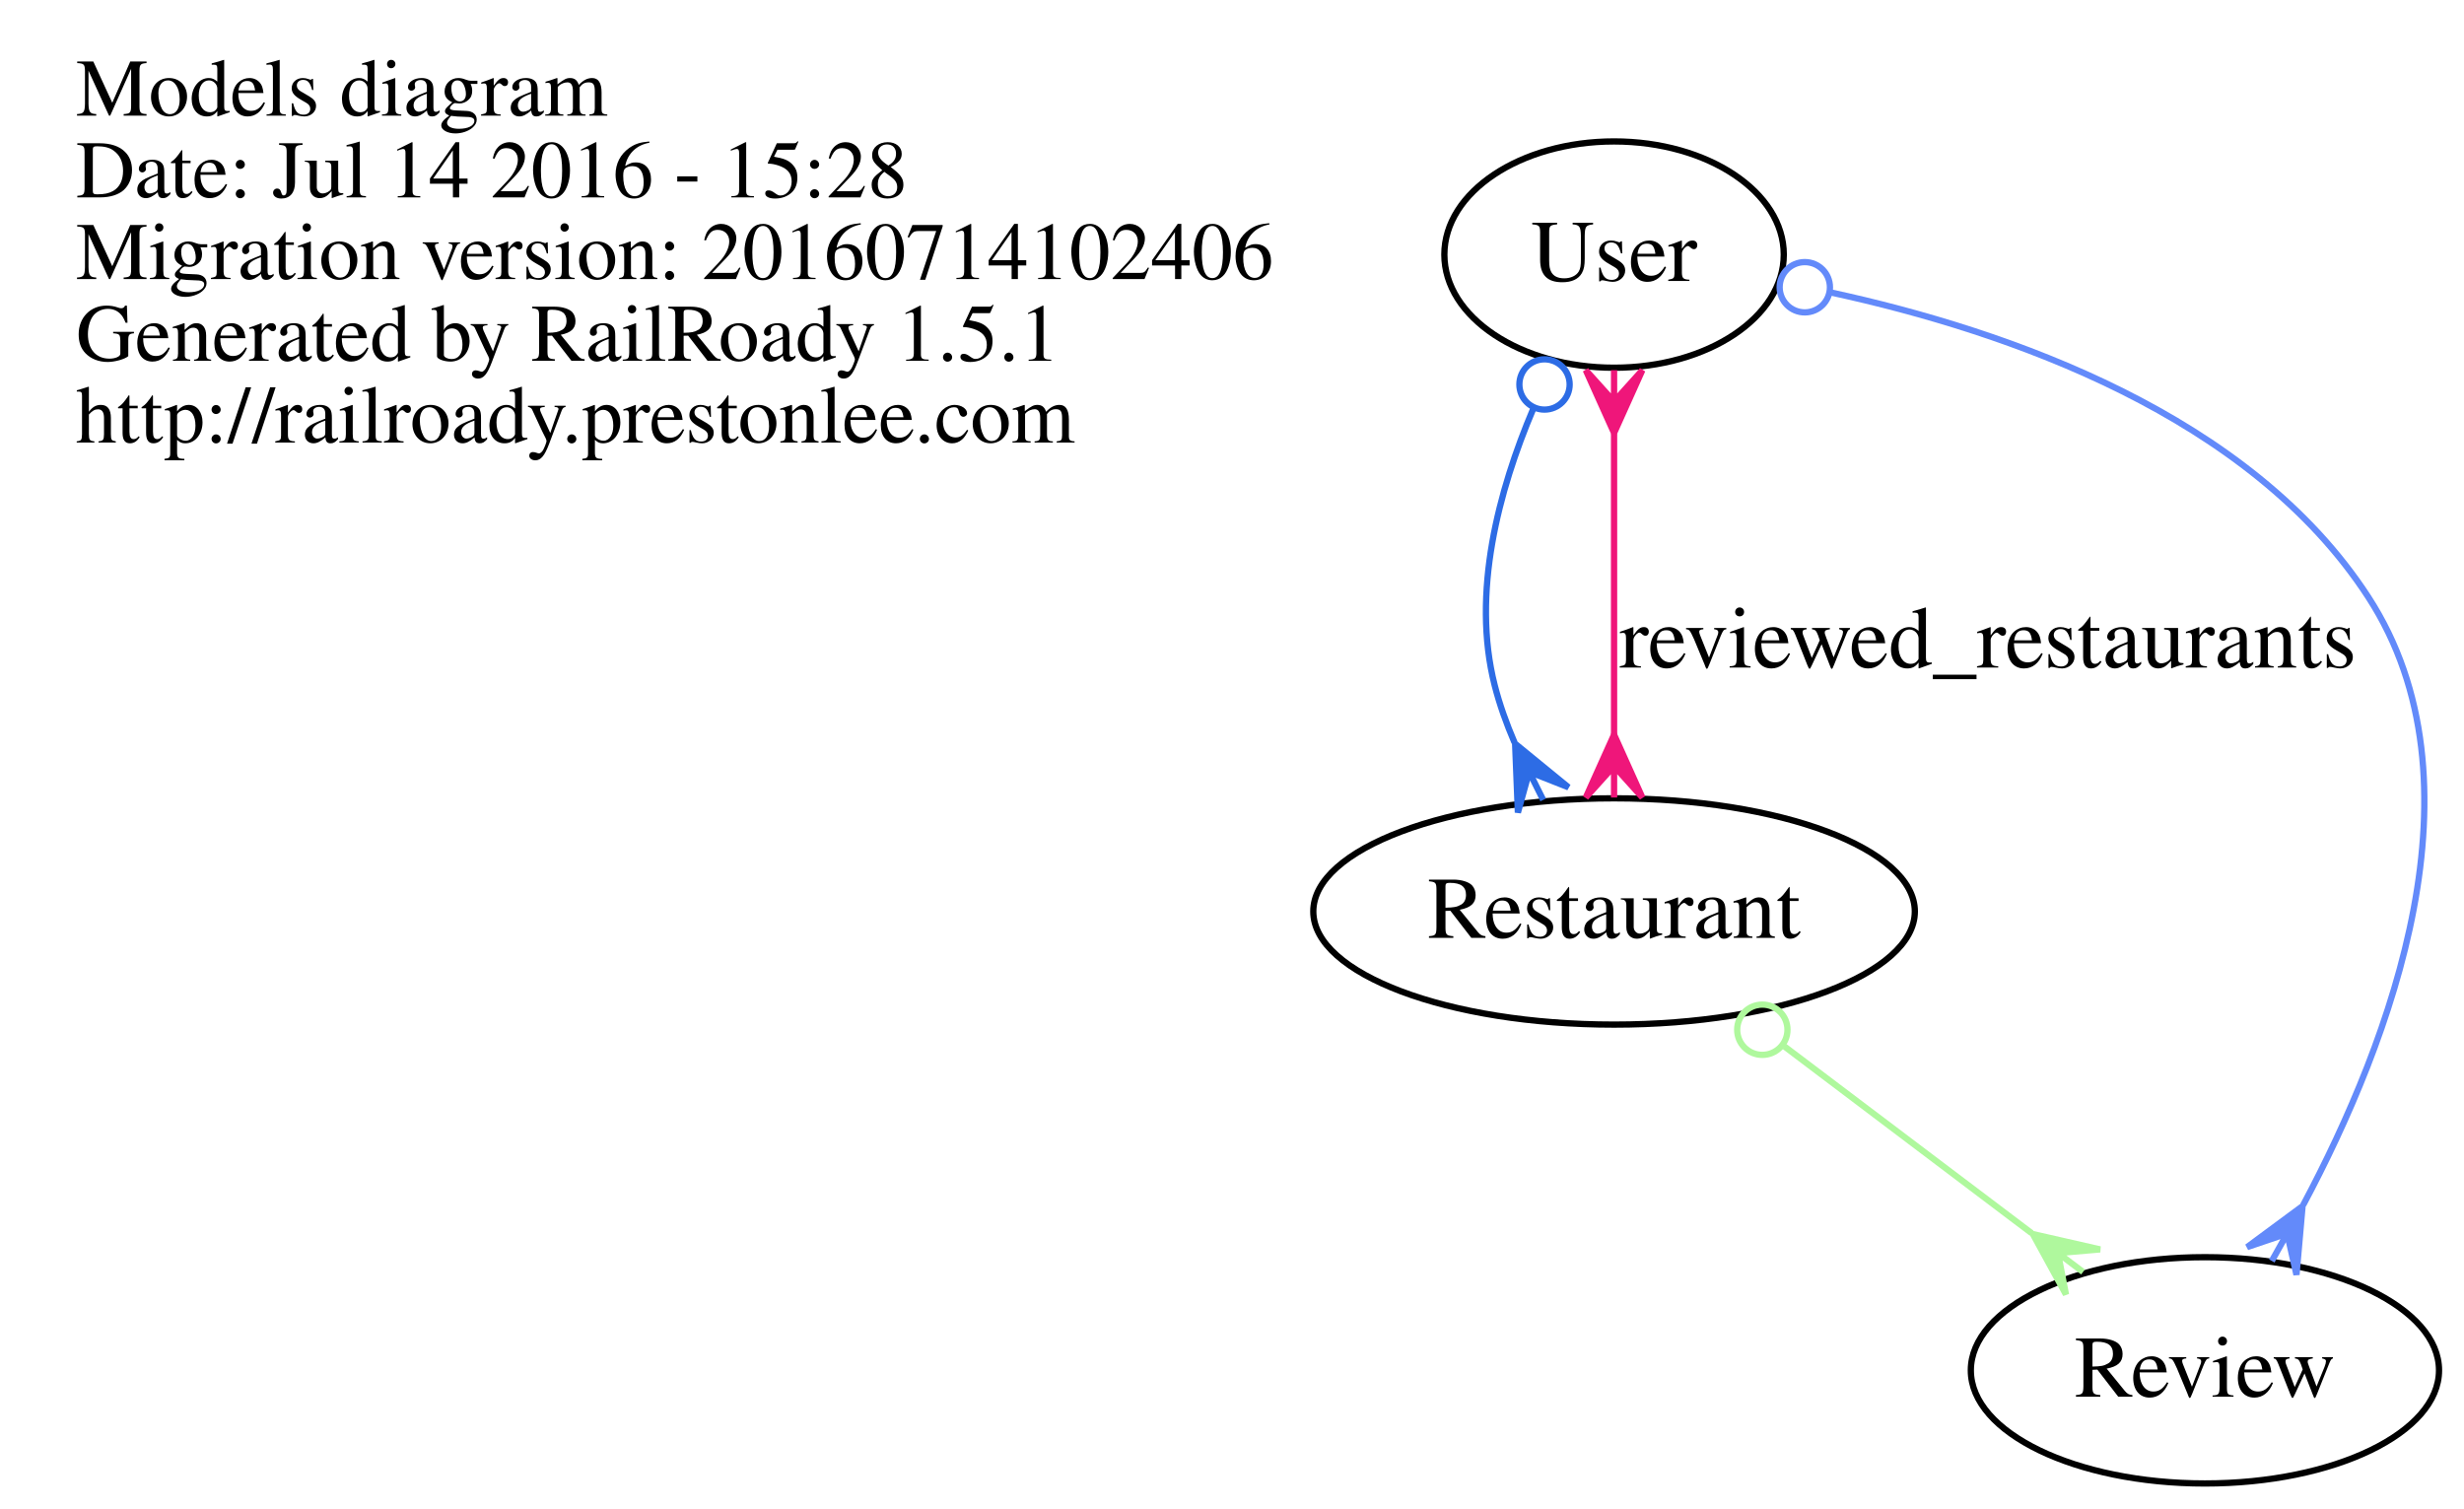
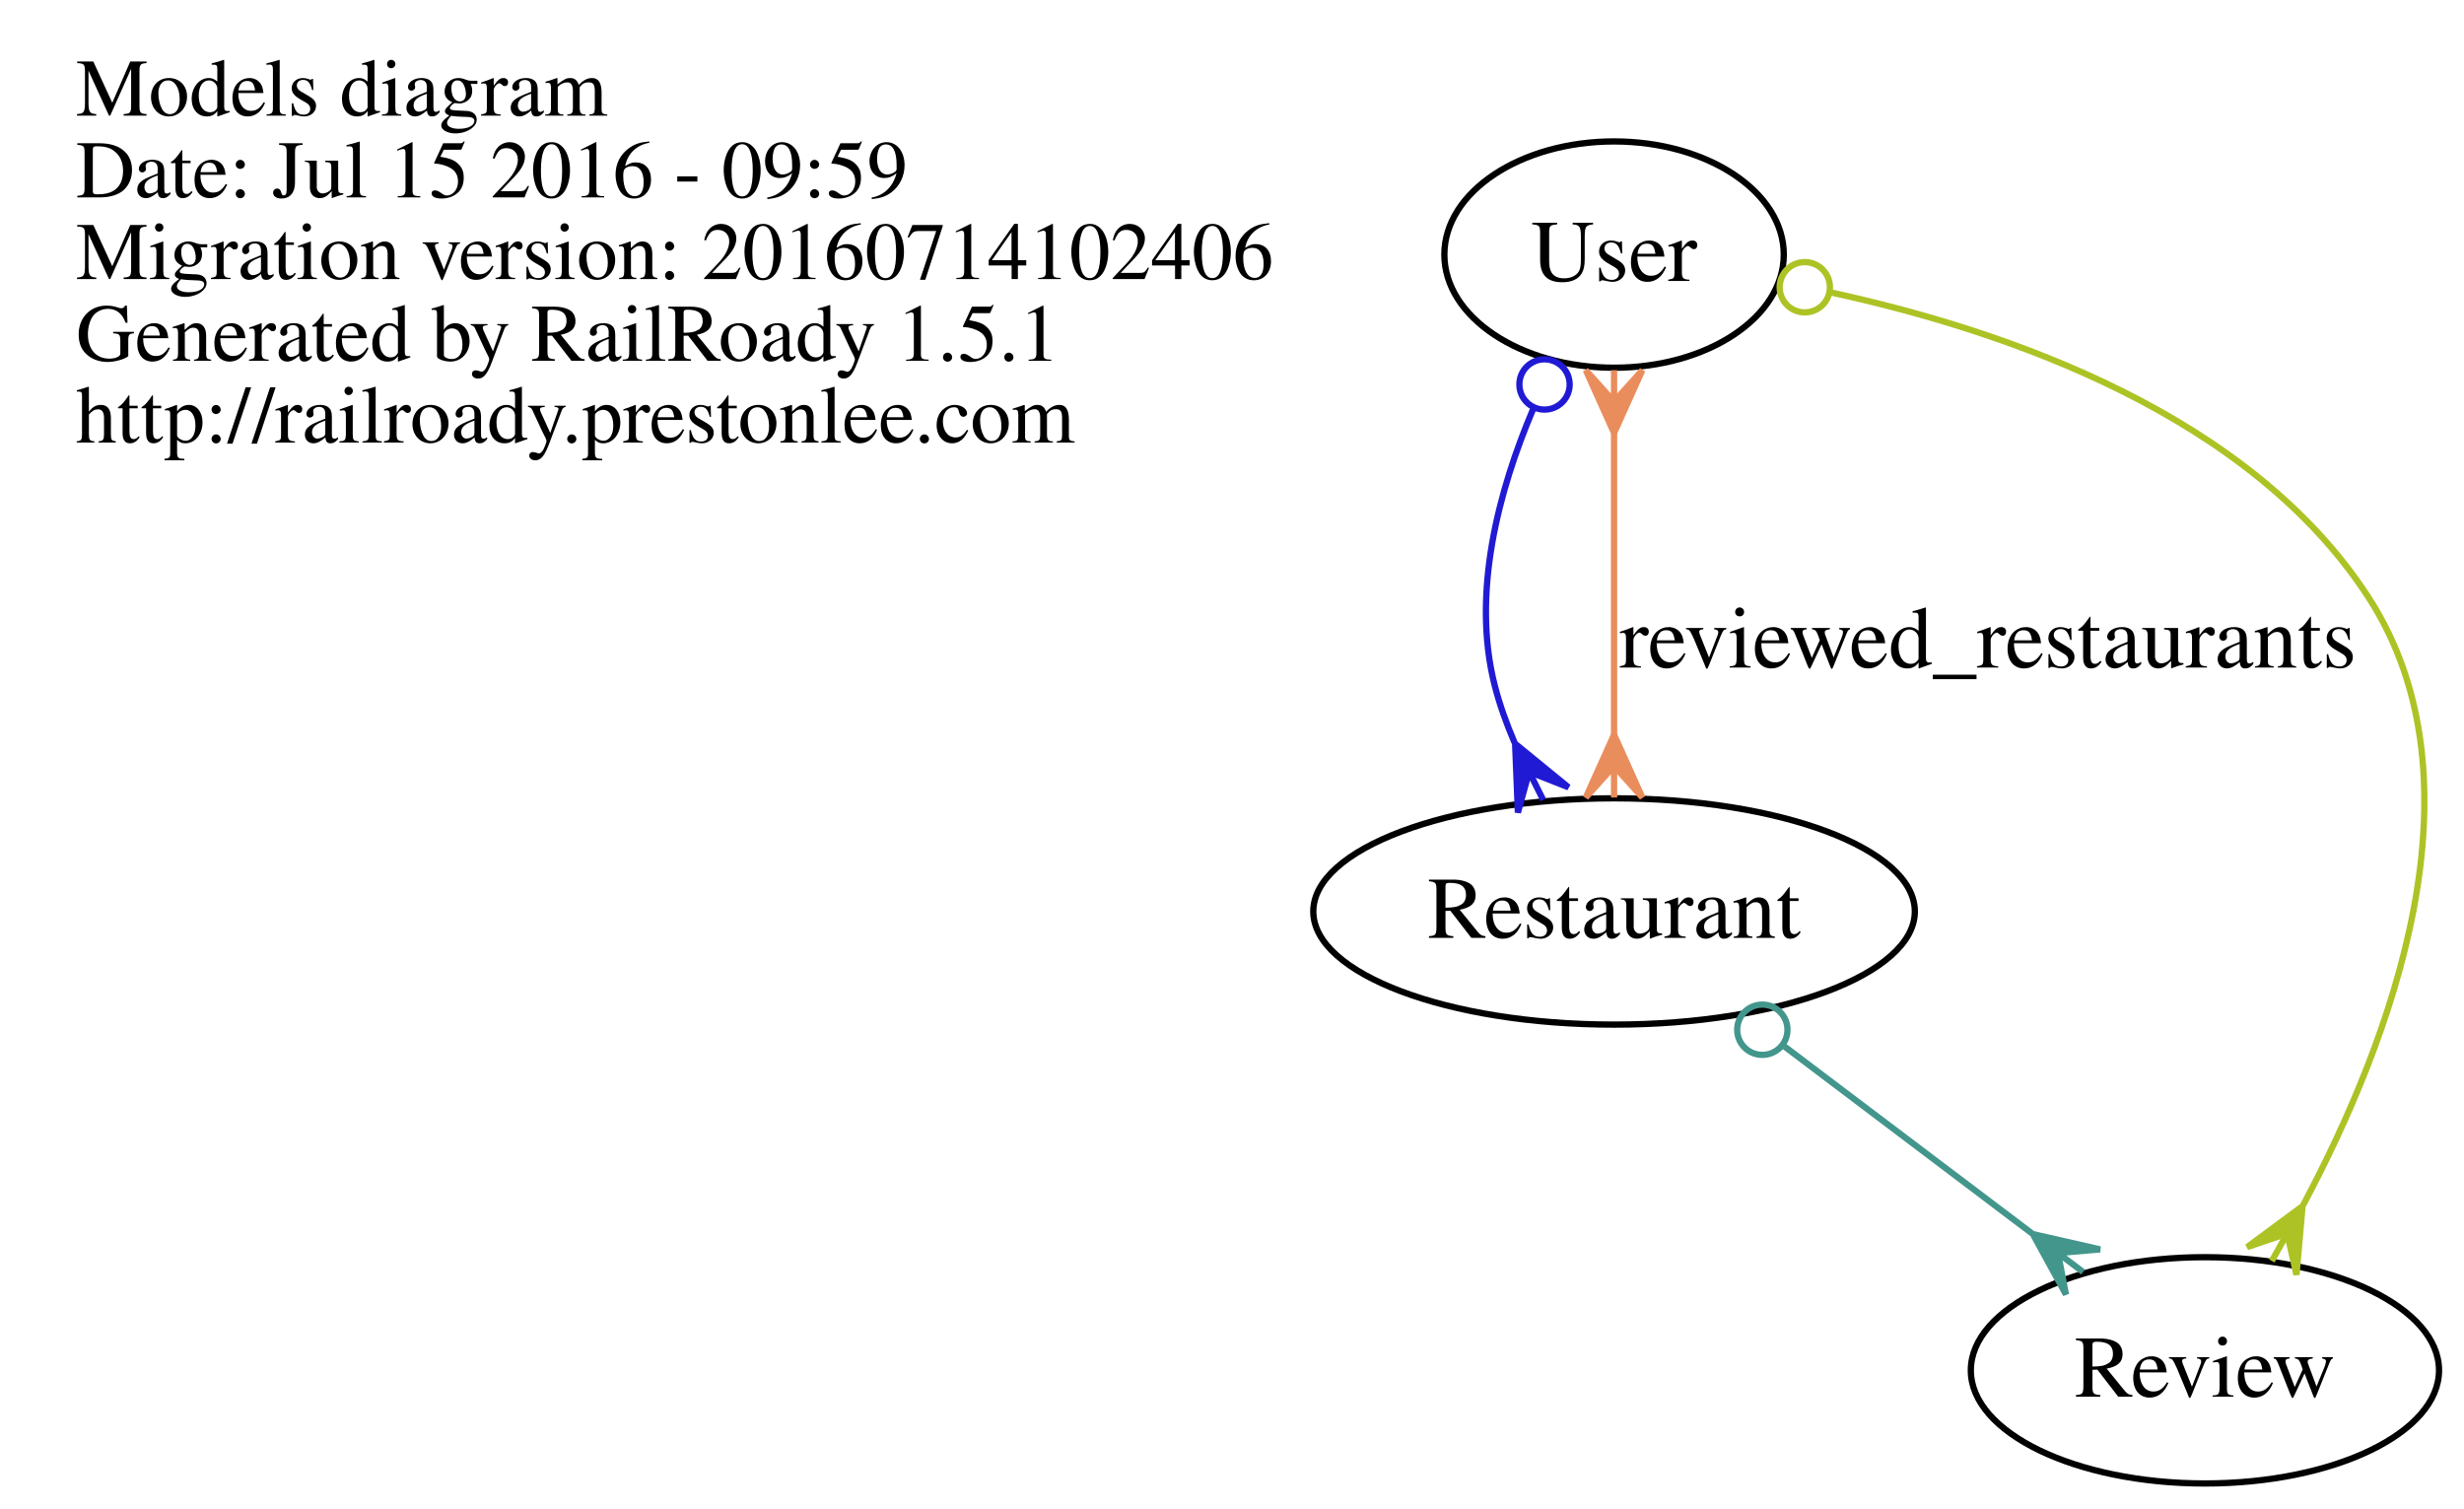
<svg xmlns="http://www.w3.org/2000/svg" width="392pt" height="240pt" viewBox="0.00 0.00 391.81 240.00">
  <g id="graph0" class="graph" transform="scale(1 1) rotate(0) translate(4 236)">
    <polygon fill="none" stroke="none" points="-4,4 -4,-236 387.809,-236 387.809,4 -4,4" />
    <g id="node1" class="node">
      <text text-anchor="start" x="8" y="-217.6" font-family="Times,serif" font-size="13.00">Models diagram</text>
-       <text text-anchor="start" x="8" y="-204.6" font-family="Times,serif" font-size="13.00">Date: Jul 14 2016 - 15:28</text>
+       <text text-anchor="start" x="8" y="-204.6" font-family="Times,serif" font-size="13.00">Date: Jul 15 2016 - 09:59</text>
      <text text-anchor="start" x="8" y="-191.6" font-family="Times,serif" font-size="13.00">Migration version: 20160714102406</text>
      <text text-anchor="start" x="8" y="-178.6" font-family="Times,serif" font-size="13.00">Generated by RailRoady 1.5.1</text>
      <text text-anchor="start" x="8" y="-165.6" font-family="Times,serif" font-size="13.00">http://railroady.prestonlee.com</text>
    </g>
    <g id="node2" class="node">
      <ellipse fill="none" stroke="black" cx="252.688" cy="-91" rx="47.85" ry="18" />
      <text text-anchor="middle" x="252.688" y="-86.8" font-family="Times,serif" font-size="14.00">Restaurant</text>
    </g>
    <g id="node3" class="node">
      <ellipse fill="none" stroke="black" cx="346.688" cy="-18" rx="37.242" ry="18" />
      <text text-anchor="middle" x="346.688" y="-13.8" font-family="Times,serif" font-size="14.00">Review</text>
    </g>
    <g id="edge1" class="edge">
-       <path fill="none" stroke="#aff89d" d="M279.794,-69.526C292.135,-60.205 306.72,-49.188 319.117,-39.825" />
-       <ellipse fill="none" stroke="#aff89d" cx="276.276" cy="-72.183" rx="4" ry="4" />
-       <polygon fill="#aff89d" stroke="#aff89d" points="319.315,-39.675 330.007,-37.239 323.305,-36.662 327.295,-33.648 327.295,-33.648 327.295,-33.648 323.305,-36.662 324.582,-30.057 319.315,-39.675 319.315,-39.675" />
+       <path fill="none" stroke="#43968c" d="M279.794,-69.526C292.135,-60.205 306.72,-49.188 319.117,-39.825" />
+       <ellipse fill="none" stroke="#43968c" cx="276.276" cy="-72.183" rx="4" ry="4" />
+       <polygon fill="#43968c" stroke="#43968c" points="319.315,-39.675 330.007,-37.239 323.305,-36.662 327.295,-33.648 327.295,-33.648 327.295,-33.648 323.305,-36.662 324.582,-30.057 319.315,-39.675 319.315,-39.675" />
    </g>
    <g id="node4" class="node">
      <ellipse fill="none" stroke="black" cx="252.688" cy="-195.5" rx="27" ry="18" />
      <text text-anchor="middle" x="252.688" y="-191.3" font-family="Times,serif" font-size="14.00">User</text>
    </g>
    <g id="edge2" class="edge">
-       <path fill="none" stroke="#2d6ce5" d="M239.808,-170.907C234.329,-157.983 229.966,-141.657 233.688,-127 234.463,-123.949 235.563,-120.876 236.848,-117.885" />
-       <ellipse fill="none" stroke="#2d6ce5" cx="241.624" cy="-174.838" rx="4" ry="4" />
-       <polygon fill="#2d6ce5" stroke="#2d6ce5" points="236.947,-117.688 245.439,-110.751 239.18,-113.215 241.413,-108.741 241.413,-108.741 241.413,-108.741 239.18,-113.215 237.387,-106.731 236.947,-117.688 236.947,-117.688" />
+       <path fill="none" stroke="#211ad4" d="M239.808,-170.907C234.329,-157.983 229.966,-141.657 233.688,-127 234.463,-123.949 235.563,-120.876 236.848,-117.885" />
+       <ellipse fill="none" stroke="#211ad4" cx="241.624" cy="-174.838" rx="4" ry="4" />
+       <polygon fill="#211ad4" stroke="#211ad4" points="236.947,-117.688 245.439,-110.751 239.18,-113.215 241.413,-108.741 241.413,-108.741 241.413,-108.741 239.18,-113.215 237.387,-106.731 236.947,-117.688 236.947,-117.688" />
    </g>
    <g id="edge4" class="edge">
-       <path fill="none" stroke="#ef167a" d="M252.688,-166.974C252.688,-152.155 252.688,-133.94 252.688,-119.175" />
-       <polygon fill="#ef167a" stroke="#ef167a" points="252.688,-167.112 248.188,-177.112 252.688,-172.112 252.688,-177.112 252.688,-177.112 252.688,-177.112 252.688,-172.112 257.188,-177.112 252.688,-167.112 252.688,-167.112" />
-       <polygon fill="#ef167a" stroke="#ef167a" points="252.688,-119.131 257.188,-109.131 252.688,-114.131 252.688,-109.131 252.688,-109.131 252.688,-109.131 252.688,-114.131 248.188,-109.131 252.688,-119.131 252.688,-119.131" />
+       <path fill="none" stroke="#ea8d5d" d="M252.688,-166.974C252.688,-152.155 252.688,-133.94 252.688,-119.175" />
+       <polygon fill="#ea8d5d" stroke="#ea8d5d" points="252.688,-167.112 248.188,-177.112 252.688,-172.112 252.688,-177.112 252.688,-177.112 252.688,-177.112 252.688,-172.112 257.188,-177.112 252.688,-167.112 252.688,-167.112" />
+       <polygon fill="#ea8d5d" stroke="#ea8d5d" points="252.688,-119.131 257.188,-109.131 252.688,-114.131 252.688,-109.131 252.688,-109.131 252.688,-109.131 252.688,-114.131 248.188,-109.131 252.688,-119.131 252.688,-119.131" />
      <text text-anchor="middle" x="312.16" y="-129.8" font-family="Times,serif" font-size="14.00">reviewed_restaurants</text>
    </g>
    <g id="edge3" class="edge">
-       <path fill="none" stroke="#638afa" d="M287.178,-189.474C315.512,-183.329 353.925,-169.908 372.688,-141 391.799,-111.555 376.285,-70.486 362.331,-44.319" />
-       <ellipse fill="none" stroke="#638afa" cx="283.032" cy="-190.304" rx="4" ry="4" />
-       <polygon fill="#638afa" stroke="#638afa" points="362.221,-44.122 361.253,-33.199 359.775,-39.762 357.328,-35.401 357.328,-35.401 357.328,-35.401 359.775,-39.762 353.404,-37.603 362.221,-44.122 362.221,-44.122" />
+       <path fill="none" stroke="#adc325" d="M287.178,-189.474C315.512,-183.329 353.925,-169.908 372.688,-141 391.799,-111.555 376.285,-70.486 362.331,-44.319" />
+       <ellipse fill="none" stroke="#adc325" cx="283.032" cy="-190.304" rx="4" ry="4" />
+       <polygon fill="#adc325" stroke="#adc325" points="362.221,-44.122 361.253,-33.199 359.775,-39.762 357.328,-35.401 357.328,-35.401 357.328,-35.401 359.775,-39.762 353.404,-37.603 362.221,-44.122 362.221,-44.122" />
    </g>
  </g>
</svg>
